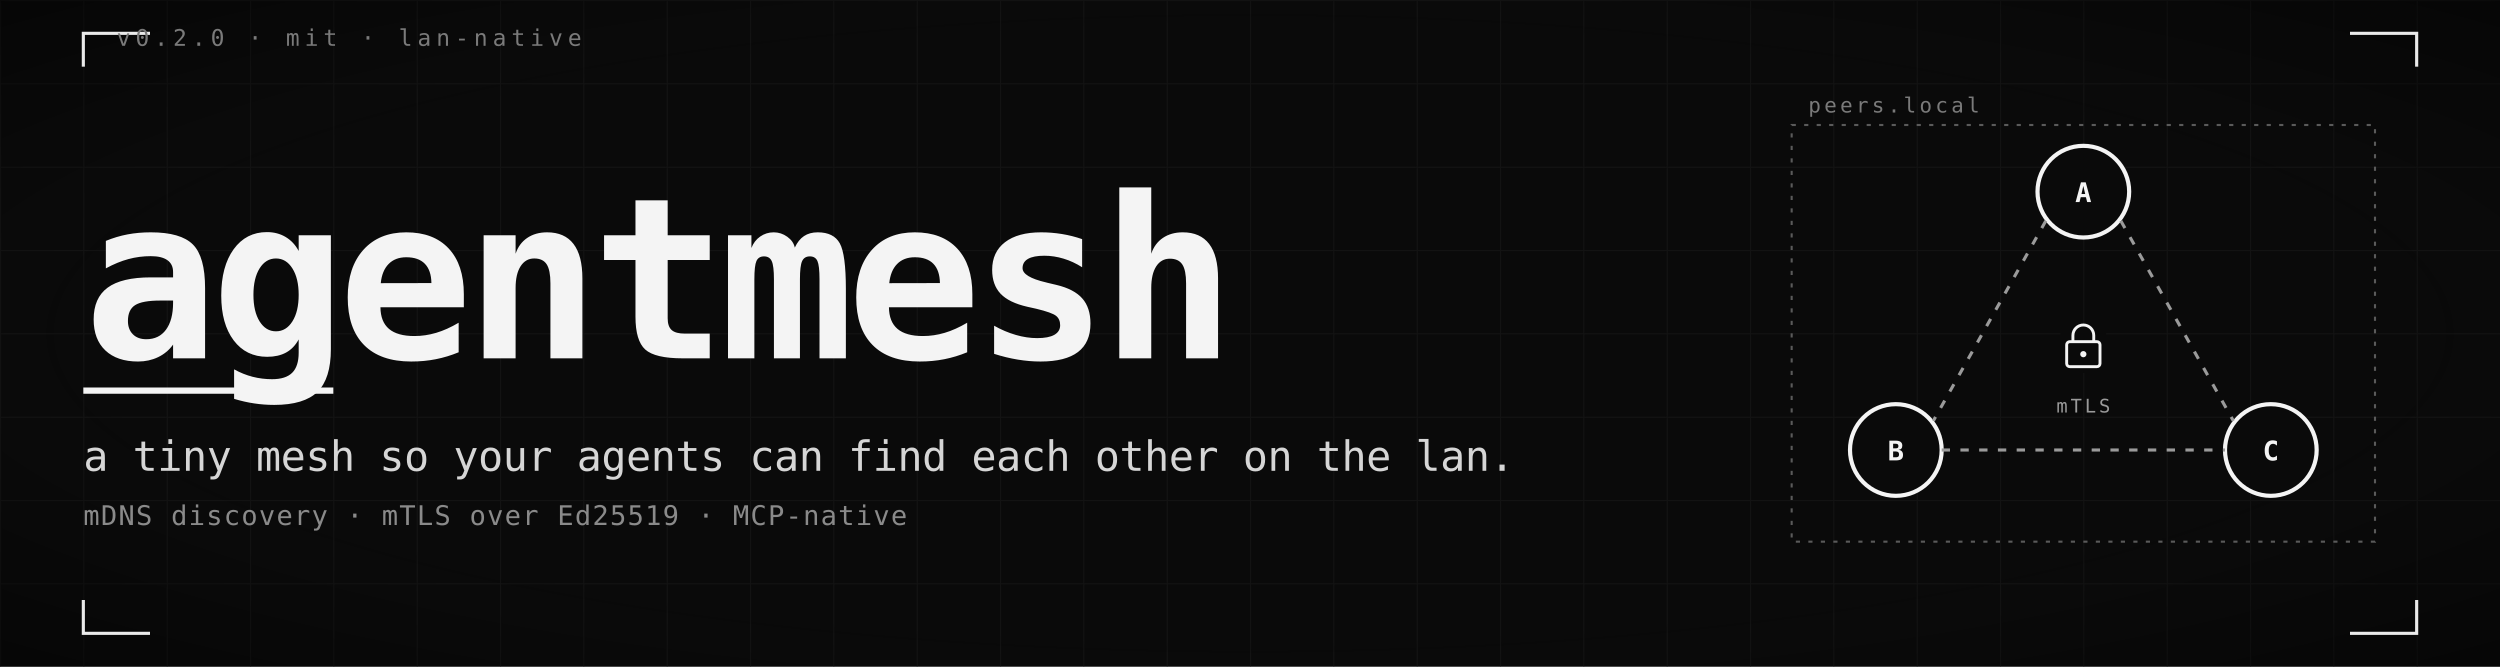
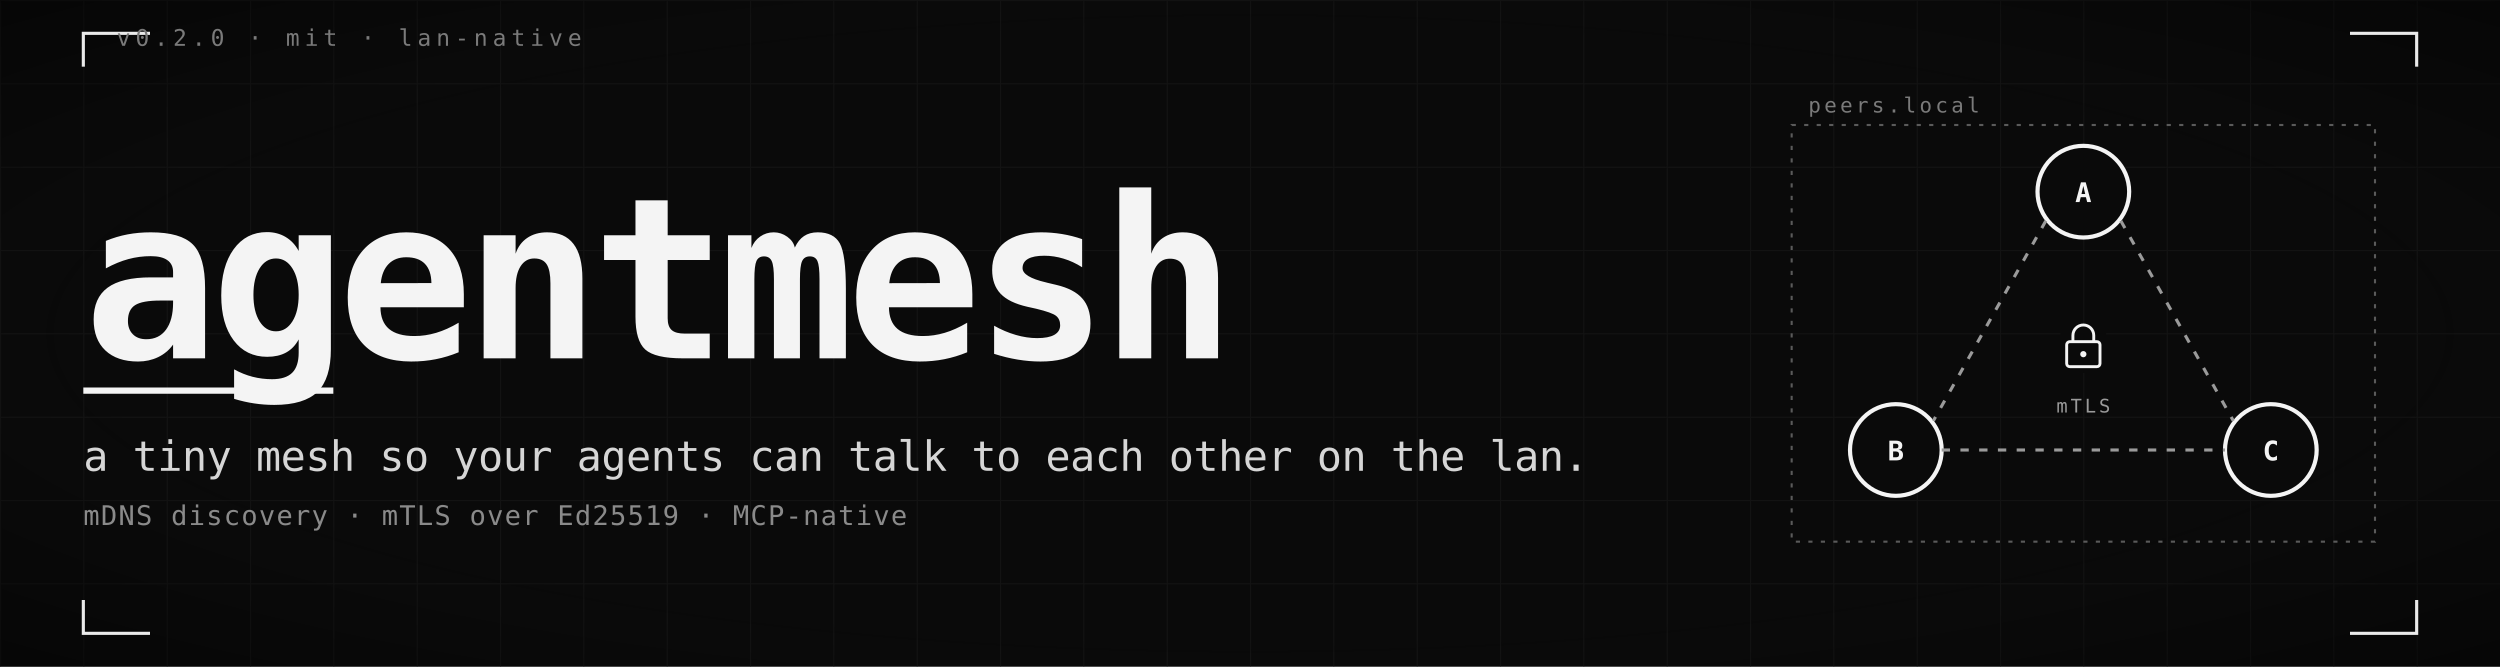
<svg xmlns="http://www.w3.org/2000/svg" viewBox="0 0 1200 320" width="1200" height="320" role="img" aria-label="agentmesh — LAN-native P2P for AI agents">
  <defs>
    <pattern id="grid" width="40" height="40" patternUnits="userSpaceOnUse">
      <path d="M40 0 L0 0 0 40" fill="none" stroke="#1A1A1A" stroke-width="1" />
    </pattern>
    <radialGradient id="vignette" cx="50%" cy="50%" r="75%">
      <stop offset="60%" stop-color="#0A0A0A" stop-opacity="0" />
      <stop offset="100%" stop-color="#000000" stop-opacity="0.6" />
    </radialGradient>
  </defs>
  <rect width="1200" height="320" fill="#0A0A0A" />
  <rect width="1200" height="320" fill="url(#grid)" opacity="0.55" />
  <rect width="1200" height="320" fill="url(#vignette)" />
  <g stroke="#EAEAEA" stroke-width="1.5" fill="none">
    <path d="M40 32 L40 16 L72 16" />
    <path d="M1160 32 L1160 16 L1128 16" />
    <path d="M40 288 L40 304 L72 304" />
    <path d="M1160 288 L1160 304 L1128 304" />
  </g>
  <text x="56" y="22" font-family="ui-monospace,'SF Mono',Menlo,Consolas,monospace" font-size="11" fill="#7A7A7A" letter-spacing="2.4">v0.2.0 · mit · lan-native</text>
  <text x="40" y="172" font-family="ui-monospace,'SF Mono',Menlo,Consolas,monospace" font-size="108" font-weight="800" fill="#F4F4F4" letter-spacing="-4">agentmesh</text>
  <rect x="40" y="186" width="120" height="3" fill="#F4F4F4" />
-   <text x="40" y="226" font-family="ui-monospace,'SF Mono',Menlo,Consolas,monospace" font-size="20" fill="#D6D6D6" letter-spacing="-0.2">a tiny mesh so your agents can find each other on the lan.</text>
+   <text x="40" y="226" font-family="ui-monospace,'SF Mono',Menlo,Consolas,monospace" font-size="20" fill="#D6D6D6" letter-spacing="-0.2">a tiny mesh so your agents can talk to each other on the lan.</text>
  <text x="40" y="252" font-family="ui-monospace,'SF Mono',Menlo,Consolas,monospace" font-size="13" fill="#8A8A8A" letter-spacing="0.6">mDNS discovery · mTLS over Ed25519 · MCP-native</text>
  <g transform="translate(860, 60)">
    <rect x="0" y="0" width="280" height="200" fill="none" stroke="#5A5A5A" stroke-width="1" stroke-dasharray="2 4" />
    <text x="8" y="-6" font-family="ui-monospace,monospace" font-size="10" fill="#7A7A7A" letter-spacing="1.6">peers.local</text>
    <g transform="translate(140, 32)">
      <circle r="22" fill="#0A0A0A" stroke="#F4F4F4" stroke-width="2" />
      <text y="5" text-anchor="middle" font-family="ui-monospace,monospace" font-size="13" font-weight="700" fill="#F4F4F4">A</text>
    </g>
    <g transform="translate(50, 156)">
      <circle r="22" fill="#0A0A0A" stroke="#F4F4F4" stroke-width="2" />
      <text y="5" text-anchor="middle" font-family="ui-monospace,monospace" font-size="13" font-weight="700" fill="#F4F4F4">B</text>
    </g>
    <g transform="translate(230, 156)">
      <circle r="22" fill="#0A0A0A" stroke="#F4F4F4" stroke-width="2" />
      <text y="5" text-anchor="middle" font-family="ui-monospace,monospace" font-size="13" font-weight="700" fill="#F4F4F4">C</text>
    </g>
    <g stroke="#9A9A9A" stroke-width="1.5" stroke-dasharray="4 5">
      <line x1="122" y1="46" x2="68" y2="142" />
      <line x1="158" y1="46" x2="212" y2="142" />
      <line x1="72" y1="156" x2="208" y2="156" />
    </g>
    <g transform="translate(130, 98)">
      <rect x="-1" y="-1" width="22" height="22" fill="#0A0A0A" />
      <rect x="2" y="6" width="16" height="12" fill="#0A0A0A" stroke="#F4F4F4" stroke-width="1.4" rx="1.5" />
      <path d="M5 6 v-3 a5 5 0 0 1 10 0 v3" fill="none" stroke="#F4F4F4" stroke-width="1.4" />
      <circle cx="10" cy="12" r="1.5" fill="#F4F4F4" />
    </g>
    <text x="140" y="138" text-anchor="middle" font-family="ui-monospace,monospace" font-size="9" fill="#9A9A9A" letter-spacing="1.4">mTLS</text>
  </g>
</svg>
